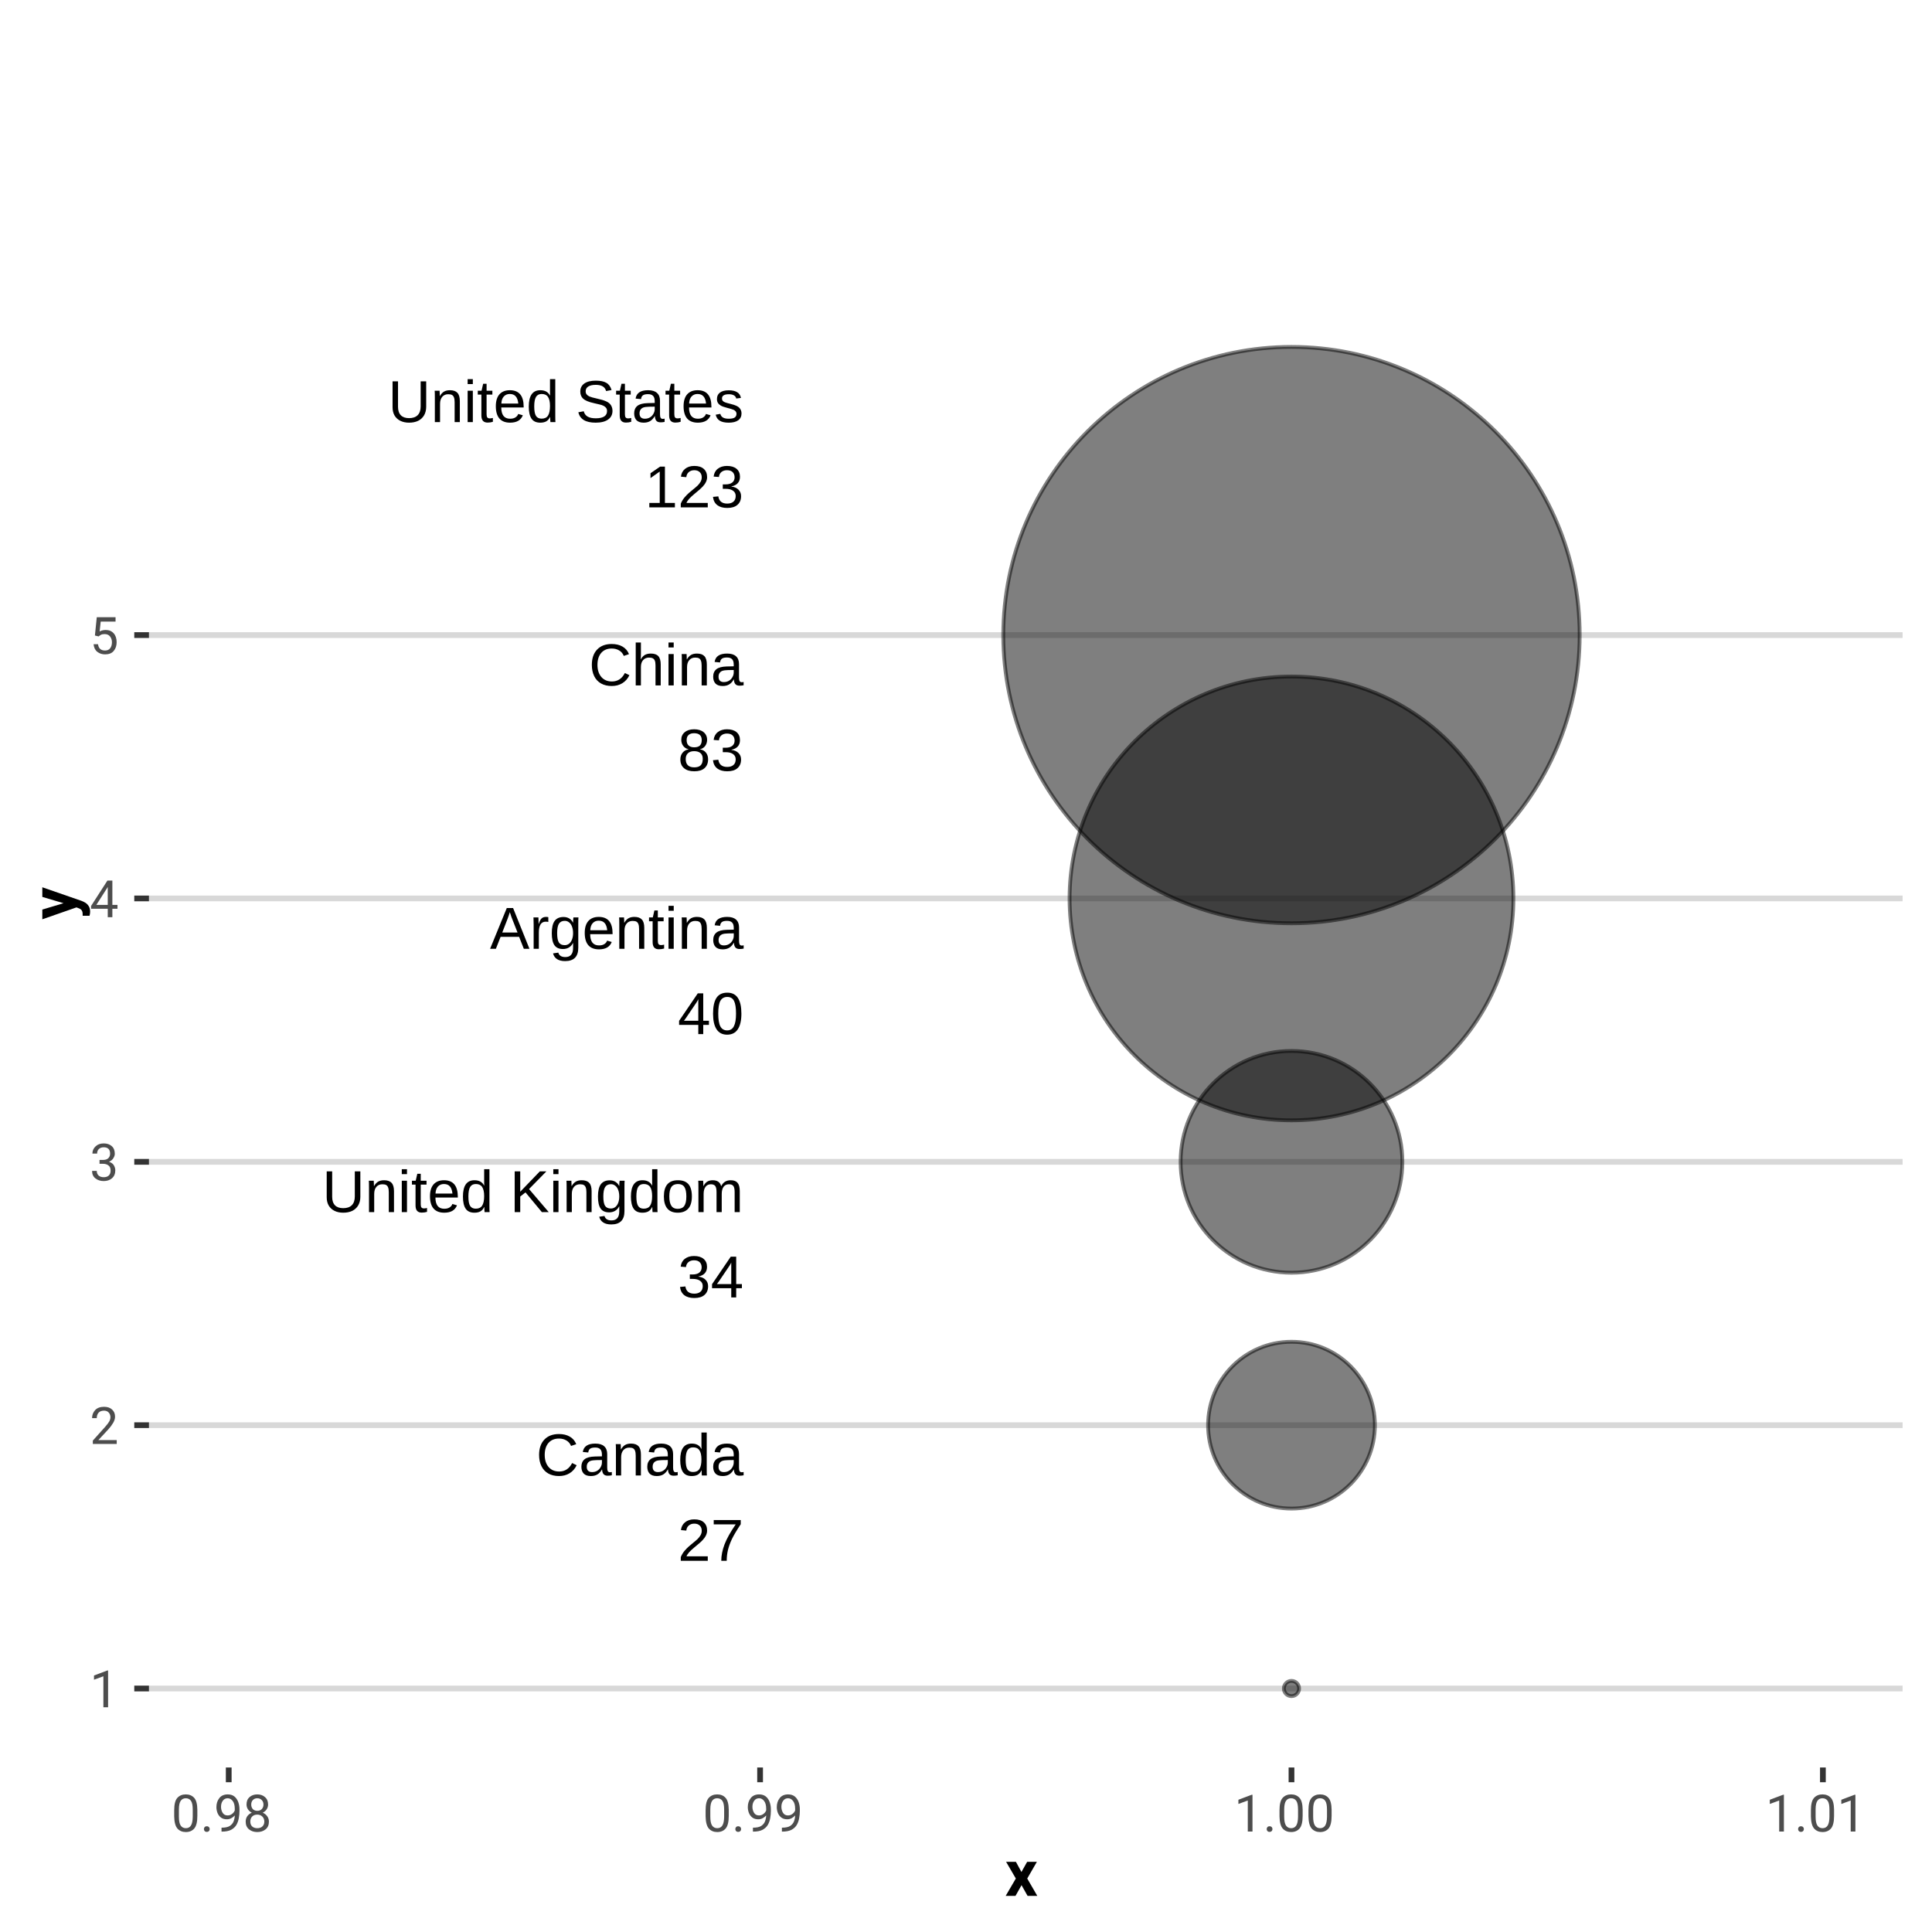
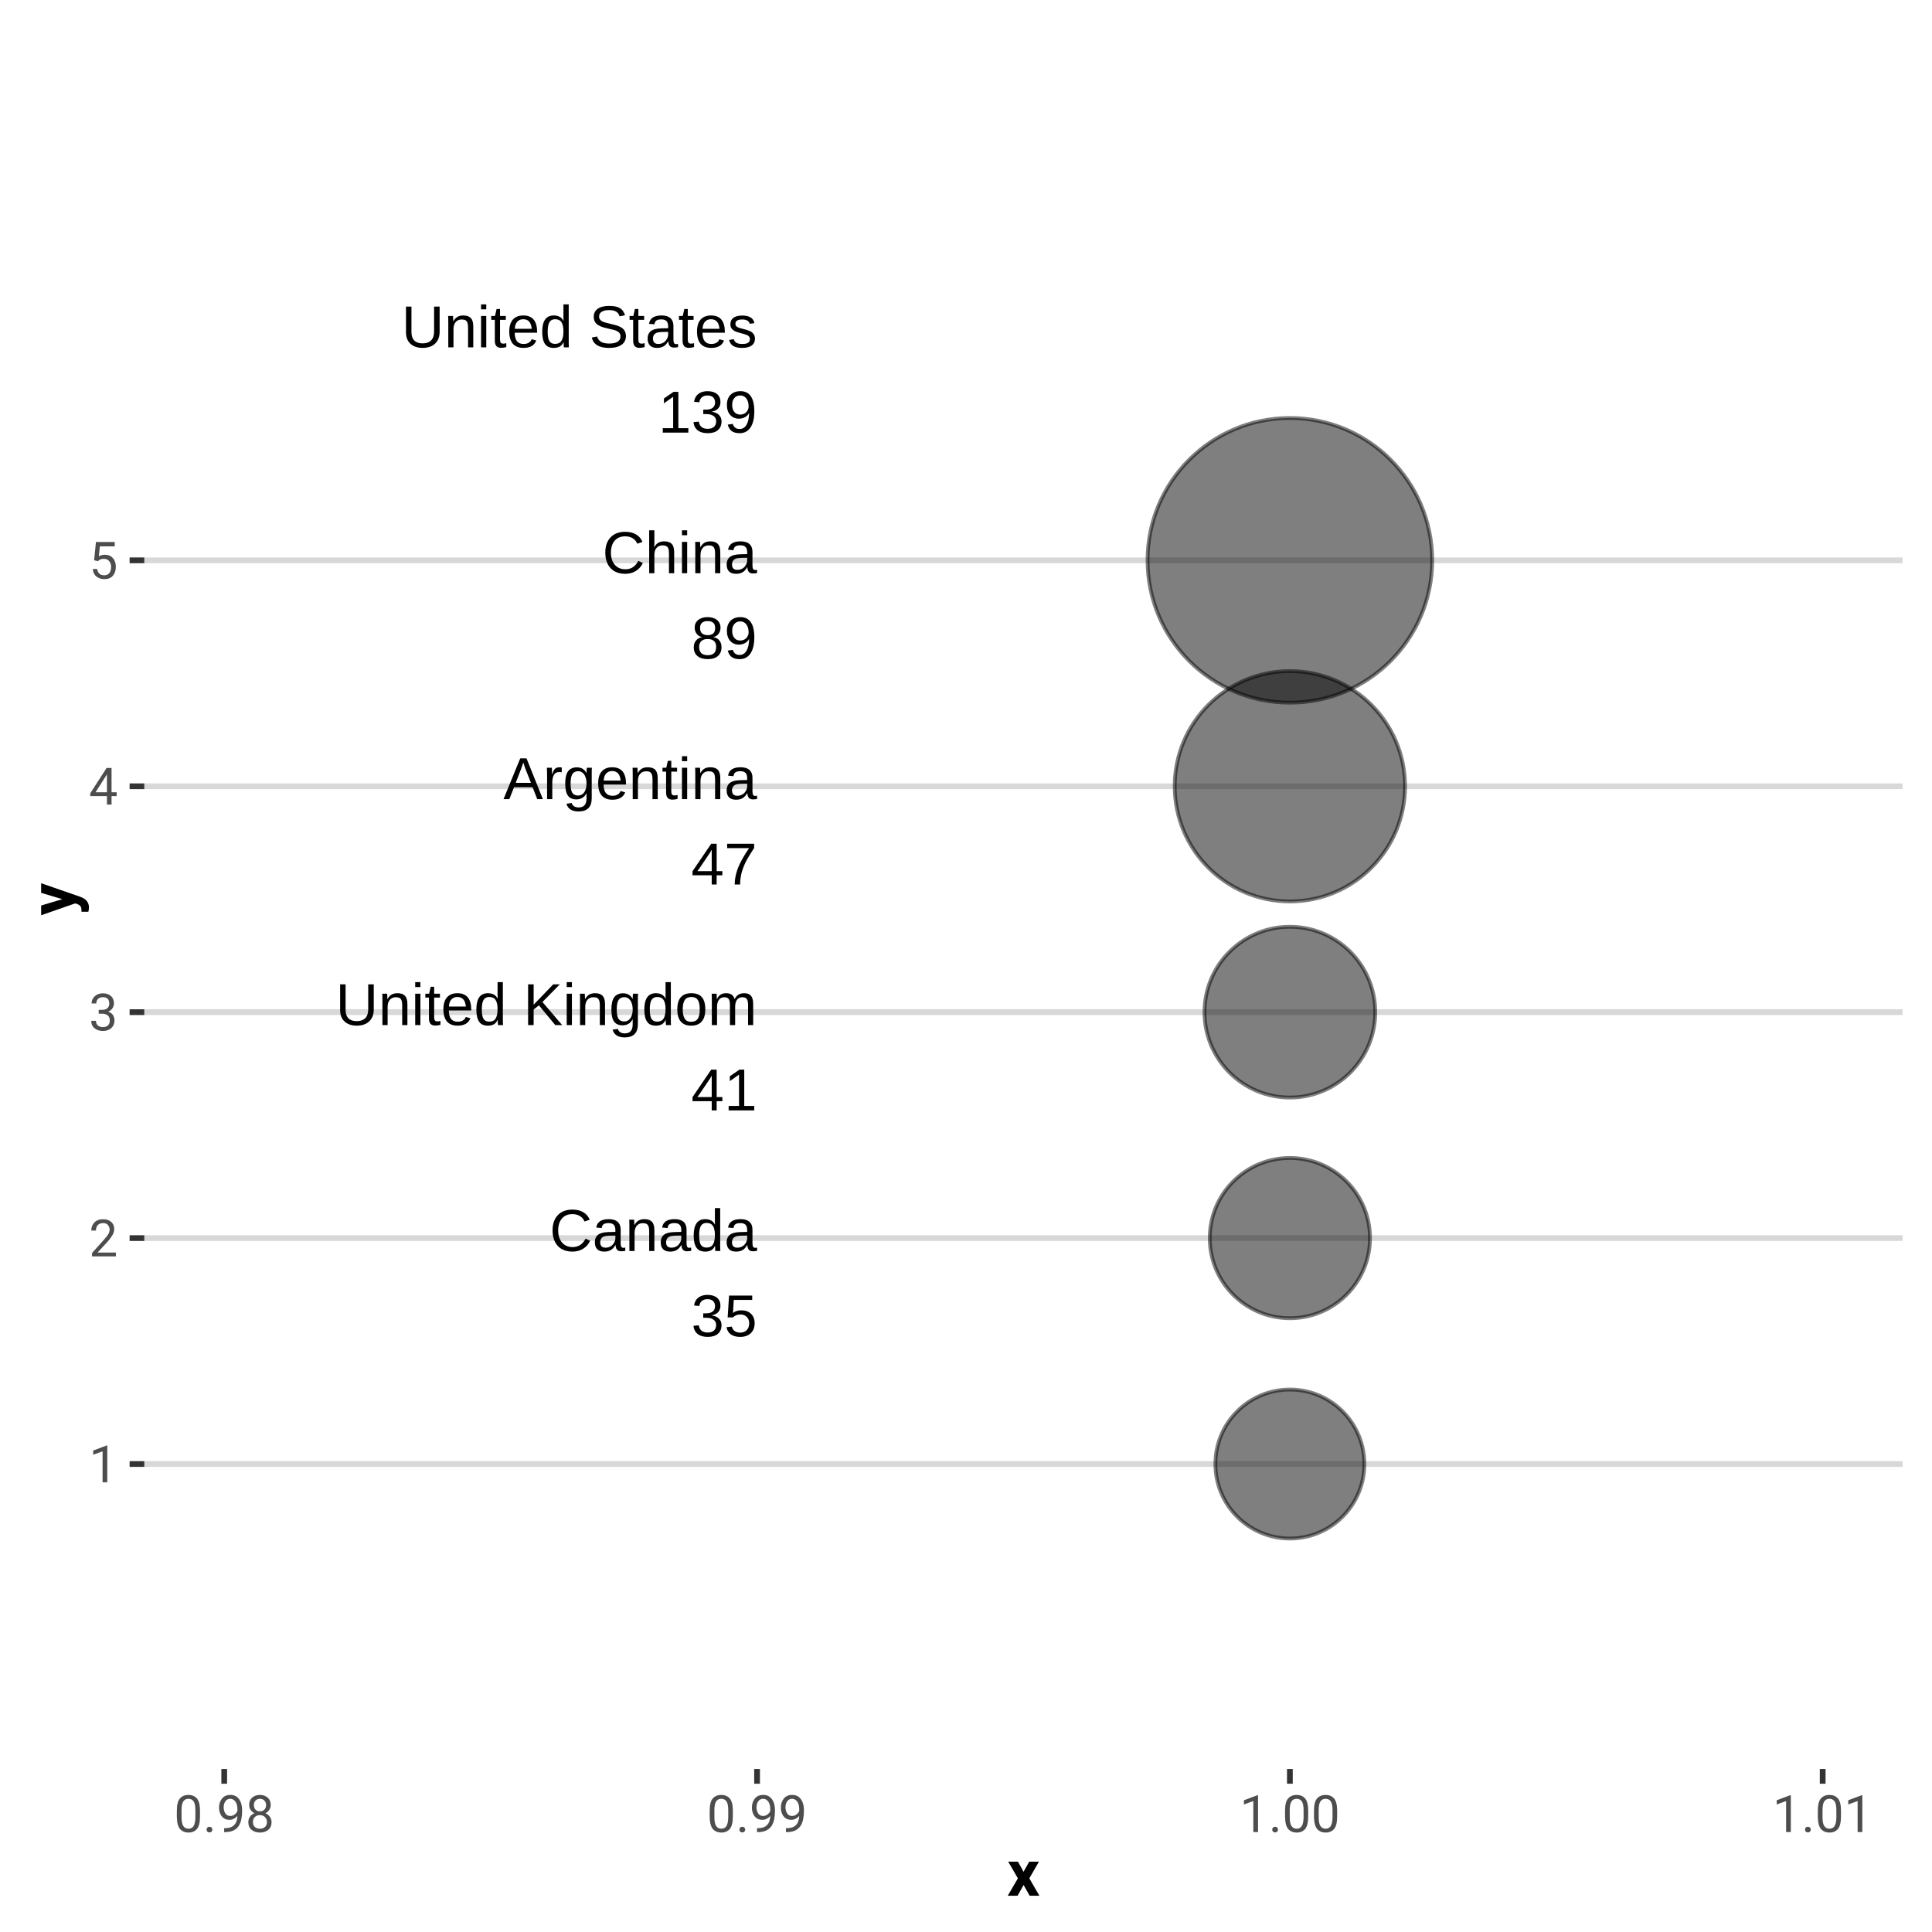
- <svg xmlns="http://www.w3.org/2000/svg" viewBox="0 0 360.00 360.00">
+ <svg xmlns="http://www.w3.org/2000/svg" class="svglite" width="360.00pt" height="360.00pt" viewBox="0 0 360.00 360.00">
  <defs>
    <style type="text/css">
-     line, polyline, polygon, path, rect, circle {
+     .svglite line, .svglite polyline, .svglite polygon, .svglite path, .svglite rect, .svglite circle {
      fill: none;
      stroke: #000000;
      stroke-linecap: round;
      stroke-linejoin: round;
      stroke-miterlimit: 10.00;
    }
  </style>
  </defs>
  <rect width="100%" height="100%" style="stroke: none; fill: #FFFFFF;" />
-   <rect x="0.00" y="0.00" width="360.00" height="360.00" style="stroke-width: 1.07; stroke: none; fill: #FFFFFF;" />
  <defs>
-     <clipPath id="cpMjcuNzZ8MzU0LjUyfDMyOS4zNXw1LjQ4">
-       <rect x="27.76" y="5.48" width="326.76" height="323.87" />
-     </clipPath>
-   </defs>
-   <polyline points="27.76,314.63 354.52,314.63 " style="stroke-width: 1.07; stroke: #D8D8D8; stroke-linecap: butt;" clip-path="url(#cpMjcuNzZ8MzU0LjUyfDMyOS4zNXw1LjQ4)" />
-   <polyline points="27.76,265.56 354.52,265.56 " style="stroke-width: 1.07; stroke: #D8D8D8; stroke-linecap: butt;" clip-path="url(#cpMjcuNzZ8MzU0LjUyfDMyOS4zNXw1LjQ4)" />
-   <polyline points="27.76,216.49 354.52,216.49 " style="stroke-width: 1.07; stroke: #D8D8D8; stroke-linecap: butt;" clip-path="url(#cpMjcuNzZ8MzU0LjUyfDMyOS4zNXw1LjQ4)" />
-   <polyline points="27.76,167.41 354.52,167.41 " style="stroke-width: 1.07; stroke: #D8D8D8; stroke-linecap: butt;" clip-path="url(#cpMjcuNzZ8MzU0LjUyfDMyOS4zNXw1LjQ4)" />
-   <polyline points="27.76,118.34 354.52,118.34 " style="stroke-width: 1.07; stroke: #D8D8D8; stroke-linecap: butt;" clip-path="url(#cpMjcuNzZ8MzU0LjUyfDMyOS4zNXw1LjQ4)" />
-   <circle cx="240.65" cy="118.34" r="53.70" style="stroke-width: 0.71; stroke: #000000; stroke-opacity: 0.50; fill: #000000; fill-opacity: 0.50;" clip-path="url(#cpMjcuNzZ8MzU0LjUyfDMyOS4zNXw1LjQ4)" />
-   <circle cx="240.65" cy="167.41" r="41.35" style="stroke-width: 0.71; stroke: #000000; stroke-opacity: 0.50; fill: #000000; fill-opacity: 0.50;" clip-path="url(#cpMjcuNzZ8MzU0LjUyfDMyOS4zNXw1LjQ4)" />
-   <circle cx="240.65" cy="216.49" r="20.66" style="stroke-width: 0.71; stroke: #000000; stroke-opacity: 0.50; fill: #000000; fill-opacity: 0.50;" clip-path="url(#cpMjcuNzZ8MzU0LjUyfDMyOS4zNXw1LjQ4)" />
-   <circle cx="240.65" cy="265.56" r="15.54" style="stroke-width: 0.71; stroke: #000000; stroke-opacity: 0.50; fill: #000000; fill-opacity: 0.50;" clip-path="url(#cpMjcuNzZ8MzU0LjUyfDMyOS4zNXw1LjQ4)" />
-   <circle cx="240.65" cy="314.63" r="1.42" style="stroke-width: 0.71; stroke: #000000; stroke-opacity: 0.50; fill: #000000; fill-opacity: 0.50;" clip-path="url(#cpMjcuNzZ8MzU0LjUyfDMyOS4zNXw1LjQ4)" />
-   <g clip-path="url(#cpMjcuNzZ8MzU0LjUyfDMyOS4zNXw1LjQ4)">
-     <text x="72.29" y="78.65" style="font-size: 11.04px; font-family: Arial;" textLength="69.34px" lengthAdjust="spacingAndGlyphs">United States </text>
-   </g>
-   <g clip-path="url(#cpMjcuNzZ8MzU0LjUyfDMyOS4zNXw1LjQ4)">
-     <text x="120.15" y="94.54" style="font-size: 11.04px; font-family: Arial;" textLength="21.49px" lengthAdjust="spacingAndGlyphs"> 123</text>
-   </g>
-   <g clip-path="url(#cpMjcuNzZ8MzU0LjUyfDMyOS4zNXw1LjQ4)">
-     <text x="109.72" y="127.72" style="font-size: 11.04px; font-family: Arial;" textLength="31.91px" lengthAdjust="spacingAndGlyphs">China </text>
-   </g>
-   <g clip-path="url(#cpMjcuNzZ8MzU0LjUyfDMyOS4zNXw1LjQ4)">
-     <text x="126.29" y="143.61" style="font-size: 11.04px; font-family: Arial;" textLength="15.35px" lengthAdjust="spacingAndGlyphs"> 83</text>
-   </g>
-   <g clip-path="url(#cpMjcuNzZ8MzU0LjUyfDMyOS4zNXw1LjQ4)">
-     <text x="91.31" y="176.79" style="font-size: 11.04px; font-family: Arial;" textLength="50.33px" lengthAdjust="spacingAndGlyphs">Argentina </text>
-   </g>
-   <g clip-path="url(#cpMjcuNzZ8MzU0LjUyfDMyOS4zNXw1LjQ4)">
-     <text x="126.29" y="192.69" style="font-size: 11.04px; font-family: Arial;" textLength="15.35px" lengthAdjust="spacingAndGlyphs"> 40</text>
-   </g>
-   <g clip-path="url(#cpMjcuNzZ8MzU0LjUyfDMyOS4zNXw1LjQ4)">
-     <text x="60.02" y="225.86" style="font-size: 11.04px; font-family: Arial;" textLength="81.62px" lengthAdjust="spacingAndGlyphs">United Kingdom </text>
-   </g>
-   <g clip-path="url(#cpMjcuNzZ8MzU0LjUyfDMyOS4zNXw1LjQ4)">
-     <text x="126.29" y="241.76" style="font-size: 11.04px; font-family: Arial;" textLength="15.35px" lengthAdjust="spacingAndGlyphs"> 34</text>
-   </g>
-   <g clip-path="url(#cpMjcuNzZ8MzU0LjUyfDMyOS4zNXw1LjQ4)">
-     <text x="99.89" y="274.93" style="font-size: 11.04px; font-family: Arial;" textLength="41.74px" lengthAdjust="spacingAndGlyphs">Canada </text>
-   </g>
-   <g clip-path="url(#cpMjcuNzZ8MzU0LjUyfDMyOS4zNXw1LjQ4)">
-     <text x="126.29" y="290.83" style="font-size: 11.04px; font-family: Arial;" textLength="15.35px" lengthAdjust="spacingAndGlyphs"> 27</text>
-   </g>
-   <defs>
-     <clipPath id="cpMC4wMHwzNjAuMDB8MzYwLjAwfDAuMDA=">
+     <clipPath id="cpMC4wMHwzNjAuMDB8MC4wMHwzNjAuMDA=">
      <rect x="0.00" y="0.00" width="360.00" height="360.00" />
    </clipPath>
  </defs>
-   <g clip-path="url(#cpMC4wMHwzNjAuMDB8MzYwLjAwfDAuMDA=)">
-     <text x="16.72" y="318.13" style="font-size: 9.60px; fill: #4D4D4D; font-family: Roboto;" textLength="6.11px" lengthAdjust="spacingAndGlyphs">1</text>
+   <g clip-path="url(#cpMC4wMHwzNjAuMDB8MC4wMHwzNjAuMDA=)">
+     <rect x="0.00" y="0" width="360.00" height="360.00" style="stroke-width: 1.07; stroke: none; fill: #FFFFFF;" />
  </g>
-   <g clip-path="url(#cpMC4wMHwzNjAuMDB8MzYwLjAwfDAuMDA=)">
-     <text x="16.72" y="269.06" style="font-size: 9.60px; fill: #4D4D4D; font-family: Roboto;" textLength="6.11px" lengthAdjust="spacingAndGlyphs">2</text>
+   <defs>
+     <clipPath id="cpMjYuODl8MzU0LjUyfDUuNDh8MzI5LjYz">
+       <rect x="26.89" y="5.48" width="327.63" height="324.15" />
+     </clipPath>
+   </defs>
+   <g clip-path="url(#cpMjYuODl8MzU0LjUyfDUuNDh8MzI5LjYz)">
+     <polyline points="26.89,272.80 354.52,272.80 " style="stroke-width: 1.07; stroke: #D8D8D8; stroke-linecap: butt;" />
+     <polyline points="26.89,230.70 354.52,230.70 " style="stroke-width: 1.07; stroke: #D8D8D8; stroke-linecap: butt;" />
+     <polyline points="26.89,188.60 354.52,188.60 " style="stroke-width: 1.07; stroke: #D8D8D8; stroke-linecap: butt;" />
+     <polyline points="26.89,146.51 354.52,146.51 " style="stroke-width: 1.07; stroke: #D8D8D8; stroke-linecap: butt;" />
+     <polyline points="26.89,104.41 354.52,104.41 " style="stroke-width: 1.07; stroke: #D8D8D8; stroke-linecap: butt;" />
+     <circle cx="240.35" cy="104.41" r="26.52" style="stroke-width: 0.71; stroke: #000000; stroke-opacity: 0.50; fill: #000000; fill-opacity: 0.50;" />
+     <circle cx="240.35" cy="146.51" r="21.46" style="stroke-width: 0.71; stroke: #000000; stroke-opacity: 0.50; fill: #000000; fill-opacity: 0.50;" />
+     <circle cx="240.35" cy="188.60" r="15.91" style="stroke-width: 0.71; stroke: #000000; stroke-opacity: 0.50; fill: #000000; fill-opacity: 0.50;" />
+     <circle cx="240.35" cy="230.70" r="14.93" style="stroke-width: 0.71; stroke: #000000; stroke-opacity: 0.50; fill: #000000; fill-opacity: 0.50;" />
+     <circle cx="240.35" cy="272.80" r="13.88" style="stroke-width: 0.71; stroke: #000000; stroke-opacity: 0.50; fill: #000000; fill-opacity: 0.50;" />
+     <text x="141.07" y="64.72" text-anchor="end" style="font-size: 11.04px; font-family: Arial;" textLength="69.29px" lengthAdjust="spacingAndGlyphs">United States </text>
+     <text x="141.07" y="80.61" text-anchor="end" style="font-size: 11.04px; font-family: Arial;" textLength="21.47px" lengthAdjust="spacingAndGlyphs"> 139</text>
+     <text x="141.07" y="106.81" text-anchor="end" style="font-size: 11.04px; font-family: Arial;" textLength="31.88px" lengthAdjust="spacingAndGlyphs">China </text>
+     <text x="141.07" y="122.71" text-anchor="end" style="font-size: 11.04px; font-family: Arial;" textLength="15.34px" lengthAdjust="spacingAndGlyphs"> 89</text>
+     <text x="141.07" y="148.91" text-anchor="end" style="font-size: 11.04px; font-family: Arial;" textLength="50.28px" lengthAdjust="spacingAndGlyphs">Argentina </text>
+     <text x="141.07" y="164.81" text-anchor="end" style="font-size: 11.04px; font-family: Arial;" textLength="15.34px" lengthAdjust="spacingAndGlyphs"> 47</text>
+     <text x="141.07" y="191.01" text-anchor="end" style="font-size: 11.04px; font-family: Arial;" textLength="81.55px" lengthAdjust="spacingAndGlyphs">United Kingdom </text>
+     <text x="141.07" y="206.91" text-anchor="end" style="font-size: 11.04px; font-family: Arial;" textLength="15.34px" lengthAdjust="spacingAndGlyphs"> 41</text>
+     <text x="141.07" y="233.11" text-anchor="end" style="font-size: 11.04px; font-family: Arial;" textLength="41.70px" lengthAdjust="spacingAndGlyphs">Canada </text>
+     <text x="141.07" y="249.00" text-anchor="end" style="font-size: 11.04px; font-family: Arial;" textLength="15.34px" lengthAdjust="spacingAndGlyphs"> 35</text>
  </g>
-   <g clip-path="url(#cpMC4wMHwzNjAuMDB8MzYwLjAwfDAuMDA=)">
-     <text x="16.72" y="219.98" style="font-size: 9.60px; fill: #4D4D4D; font-family: Roboto;" textLength="6.11px" lengthAdjust="spacingAndGlyphs">3</text>
-   </g>
-   <g clip-path="url(#cpMC4wMHwzNjAuMDB8MzYwLjAwfDAuMDA=)">
-     <text x="16.72" y="170.91" style="font-size: 9.60px; fill: #4D4D4D; font-family: Roboto;" textLength="6.11px" lengthAdjust="spacingAndGlyphs">4</text>
-   </g>
-   <g clip-path="url(#cpMC4wMHwzNjAuMDB8MzYwLjAwfDAuMDA=)">
-     <text x="16.72" y="121.84" style="font-size: 9.60px; fill: #4D4D4D; font-family: Roboto;" textLength="6.11px" lengthAdjust="spacingAndGlyphs">5</text>
-   </g>
-   <polyline points="25.02,314.63 27.76,314.63 " style="stroke-width: 1.07; stroke: #333333; stroke-linecap: butt;" clip-path="url(#cpMC4wMHwzNjAuMDB8MzYwLjAwfDAuMDA=)" />
-   <polyline points="25.02,265.56 27.76,265.56 " style="stroke-width: 1.07; stroke: #333333; stroke-linecap: butt;" clip-path="url(#cpMC4wMHwzNjAuMDB8MzYwLjAwfDAuMDA=)" />
-   <polyline points="25.02,216.49 27.76,216.49 " style="stroke-width: 1.07; stroke: #333333; stroke-linecap: butt;" clip-path="url(#cpMC4wMHwzNjAuMDB8MzYwLjAwfDAuMDA=)" />
-   <polyline points="25.02,167.41 27.76,167.41 " style="stroke-width: 1.07; stroke: #333333; stroke-linecap: butt;" clip-path="url(#cpMC4wMHwzNjAuMDB8MzYwLjAwfDAuMDA=)" />
-   <polyline points="25.02,118.34 27.76,118.34 " style="stroke-width: 1.07; stroke: #333333; stroke-linecap: butt;" clip-path="url(#cpMC4wMHwzNjAuMDB8MzYwLjAwfDAuMDA=)" />
-   <polyline points="42.62,332.09 42.62,329.35 " style="stroke-width: 1.07; stroke: #333333; stroke-linecap: butt;" clip-path="url(#cpMC4wMHwzNjAuMDB8MzYwLjAwfDAuMDA=)" />
-   <polyline points="141.63,332.09 141.63,329.35 " style="stroke-width: 1.07; stroke: #333333; stroke-linecap: butt;" clip-path="url(#cpMC4wMHwzNjAuMDB8MzYwLjAwfDAuMDA=)" />
-   <polyline points="240.65,332.09 240.65,329.35 " style="stroke-width: 1.07; stroke: #333333; stroke-linecap: butt;" clip-path="url(#cpMC4wMHwzNjAuMDB8MzYwLjAwfDAuMDA=)" />
-   <polyline points="339.67,332.09 339.67,329.35 " style="stroke-width: 1.07; stroke: #333333; stroke-linecap: butt;" clip-path="url(#cpMC4wMHwzNjAuMDB8MzYwLjAwfDAuMDA=)" />
-   <g clip-path="url(#cpMC4wMHwzNjAuMDB8MzYwLjAwfDAuMDA=)">
-     <text x="31.93" y="341.28" style="font-size: 9.60px; fill: #4D4D4D; font-family: Roboto;" textLength="21.38px" lengthAdjust="spacingAndGlyphs">0.98</text>
-   </g>
-   <g clip-path="url(#cpMC4wMHwzNjAuMDB8MzYwLjAwfDAuMDA=)">
-     <text x="130.95" y="341.28" style="font-size: 9.60px; fill: #4D4D4D; font-family: Roboto;" textLength="21.38px" lengthAdjust="spacingAndGlyphs">0.99</text>
-   </g>
-   <g clip-path="url(#cpMC4wMHwzNjAuMDB8MzYwLjAwfDAuMDA=)">
-     <text x="229.96" y="341.28" style="font-size: 9.60px; fill: #4D4D4D; font-family: Roboto;" textLength="21.38px" lengthAdjust="spacingAndGlyphs">1.00</text>
-   </g>
-   <g clip-path="url(#cpMC4wMHwzNjAuMDB8MzYwLjAwfDAuMDA=)">
-     <text x="328.98" y="341.28" style="font-size: 9.60px; fill: #4D4D4D; font-family: Roboto;" textLength="21.38px" lengthAdjust="spacingAndGlyphs">1.01</text>
-   </g>
-   <g clip-path="url(#cpMC4wMHwzNjAuMDB8MzYwLjAwfDAuMDA=)">
-     <text x="187.27" y="353.27" style="font-size: 12.00px; font-weight: bold; font-family: Roboto;" textLength="7.74px" lengthAdjust="spacingAndGlyphs">x</text>
-   </g>
-   <g clip-path="url(#cpMC4wMHwzNjAuMDB8MzYwLjAwfDAuMDA=)">
-     <text transform="translate(14.23,171.33) rotate(-90)" style="font-size: 12.00px; font-weight: bold; font-family: Roboto;" textLength="7.82px" lengthAdjust="spacingAndGlyphs">y</text>
+   <g clip-path="url(#cpMC4wMHwzNjAuMDB8MC4wMHwzNjAuMDA=)">
+     <text x="21.96" y="276.21" text-anchor="end" style="font-size: 9.60px; fill: #4D4D4D; font-family: Roboto;" textLength="5.39px" lengthAdjust="spacingAndGlyphs">1</text>
+     <text x="21.96" y="234.11" text-anchor="end" style="font-size: 9.60px; fill: #4D4D4D; font-family: Roboto;" textLength="5.39px" lengthAdjust="spacingAndGlyphs">2</text>
+     <text x="21.96" y="192.01" text-anchor="end" style="font-size: 9.60px; fill: #4D4D4D; font-family: Roboto;" textLength="5.39px" lengthAdjust="spacingAndGlyphs">3</text>
+     <text x="21.96" y="149.92" text-anchor="end" style="font-size: 9.60px; fill: #4D4D4D; font-family: Roboto;" textLength="5.39px" lengthAdjust="spacingAndGlyphs">4</text>
+     <text x="21.96" y="107.82" text-anchor="end" style="font-size: 9.60px; fill: #4D4D4D; font-family: Roboto;" textLength="5.39px" lengthAdjust="spacingAndGlyphs">5</text>
+     <polyline points="24.15,272.80 26.89,272.80 " style="stroke-width: 1.07; stroke: #333333; stroke-linecap: butt;" />
+     <polyline points="24.15,230.70 26.89,230.70 " style="stroke-width: 1.07; stroke: #333333; stroke-linecap: butt;" />
+     <polyline points="24.15,188.60 26.89,188.60 " style="stroke-width: 1.07; stroke: #333333; stroke-linecap: butt;" />
+     <polyline points="24.15,146.51 26.89,146.51 " style="stroke-width: 1.07; stroke: #333333; stroke-linecap: butt;" />
+     <polyline points="24.15,104.41 26.89,104.41 " style="stroke-width: 1.07; stroke: #333333; stroke-linecap: butt;" />
+     <polyline points="41.78,332.37 41.78,329.63 " style="stroke-width: 1.07; stroke: #333333; stroke-linecap: butt;" />
+     <polyline points="141.07,332.37 141.07,329.63 " style="stroke-width: 1.07; stroke: #333333; stroke-linecap: butt;" />
+     <polyline points="240.35,332.37 240.35,329.63 " style="stroke-width: 1.07; stroke: #333333; stroke-linecap: butt;" />
+     <polyline points="339.63,332.37 339.63,329.63 " style="stroke-width: 1.07; stroke: #333333; stroke-linecap: butt;" />
+     <text x="41.78" y="341.38" text-anchor="middle" style="font-size: 9.60px; fill: #4D4D4D; font-family: Roboto;" textLength="18.68px" lengthAdjust="spacingAndGlyphs">0.98</text>
+     <text x="141.07" y="341.38" text-anchor="middle" style="font-size: 9.60px; fill: #4D4D4D; font-family: Roboto;" textLength="18.68px" lengthAdjust="spacingAndGlyphs">0.99</text>
+     <text x="240.35" y="341.38" text-anchor="middle" style="font-size: 9.60px; fill: #4D4D4D; font-family: Roboto;" textLength="18.68px" lengthAdjust="spacingAndGlyphs">1.00</text>
+     <text x="339.63" y="341.38" text-anchor="middle" style="font-size: 9.60px; fill: #4D4D4D; font-family: Roboto;" textLength="18.68px" lengthAdjust="spacingAndGlyphs">1.01</text>
+     <text x="190.71" y="353.24" text-anchor="middle" style="font-size: 12.00px; font-weight: bold; font-family: Roboto;" textLength="6.11px" lengthAdjust="spacingAndGlyphs">x</text>
+     <text transform="translate(14.01,167.56) rotate(-90)" text-anchor="middle" style="font-size: 12.00px; font-weight: bold; font-family: Roboto;" textLength="6.03px" lengthAdjust="spacingAndGlyphs">y</text>
  </g>
</svg>
